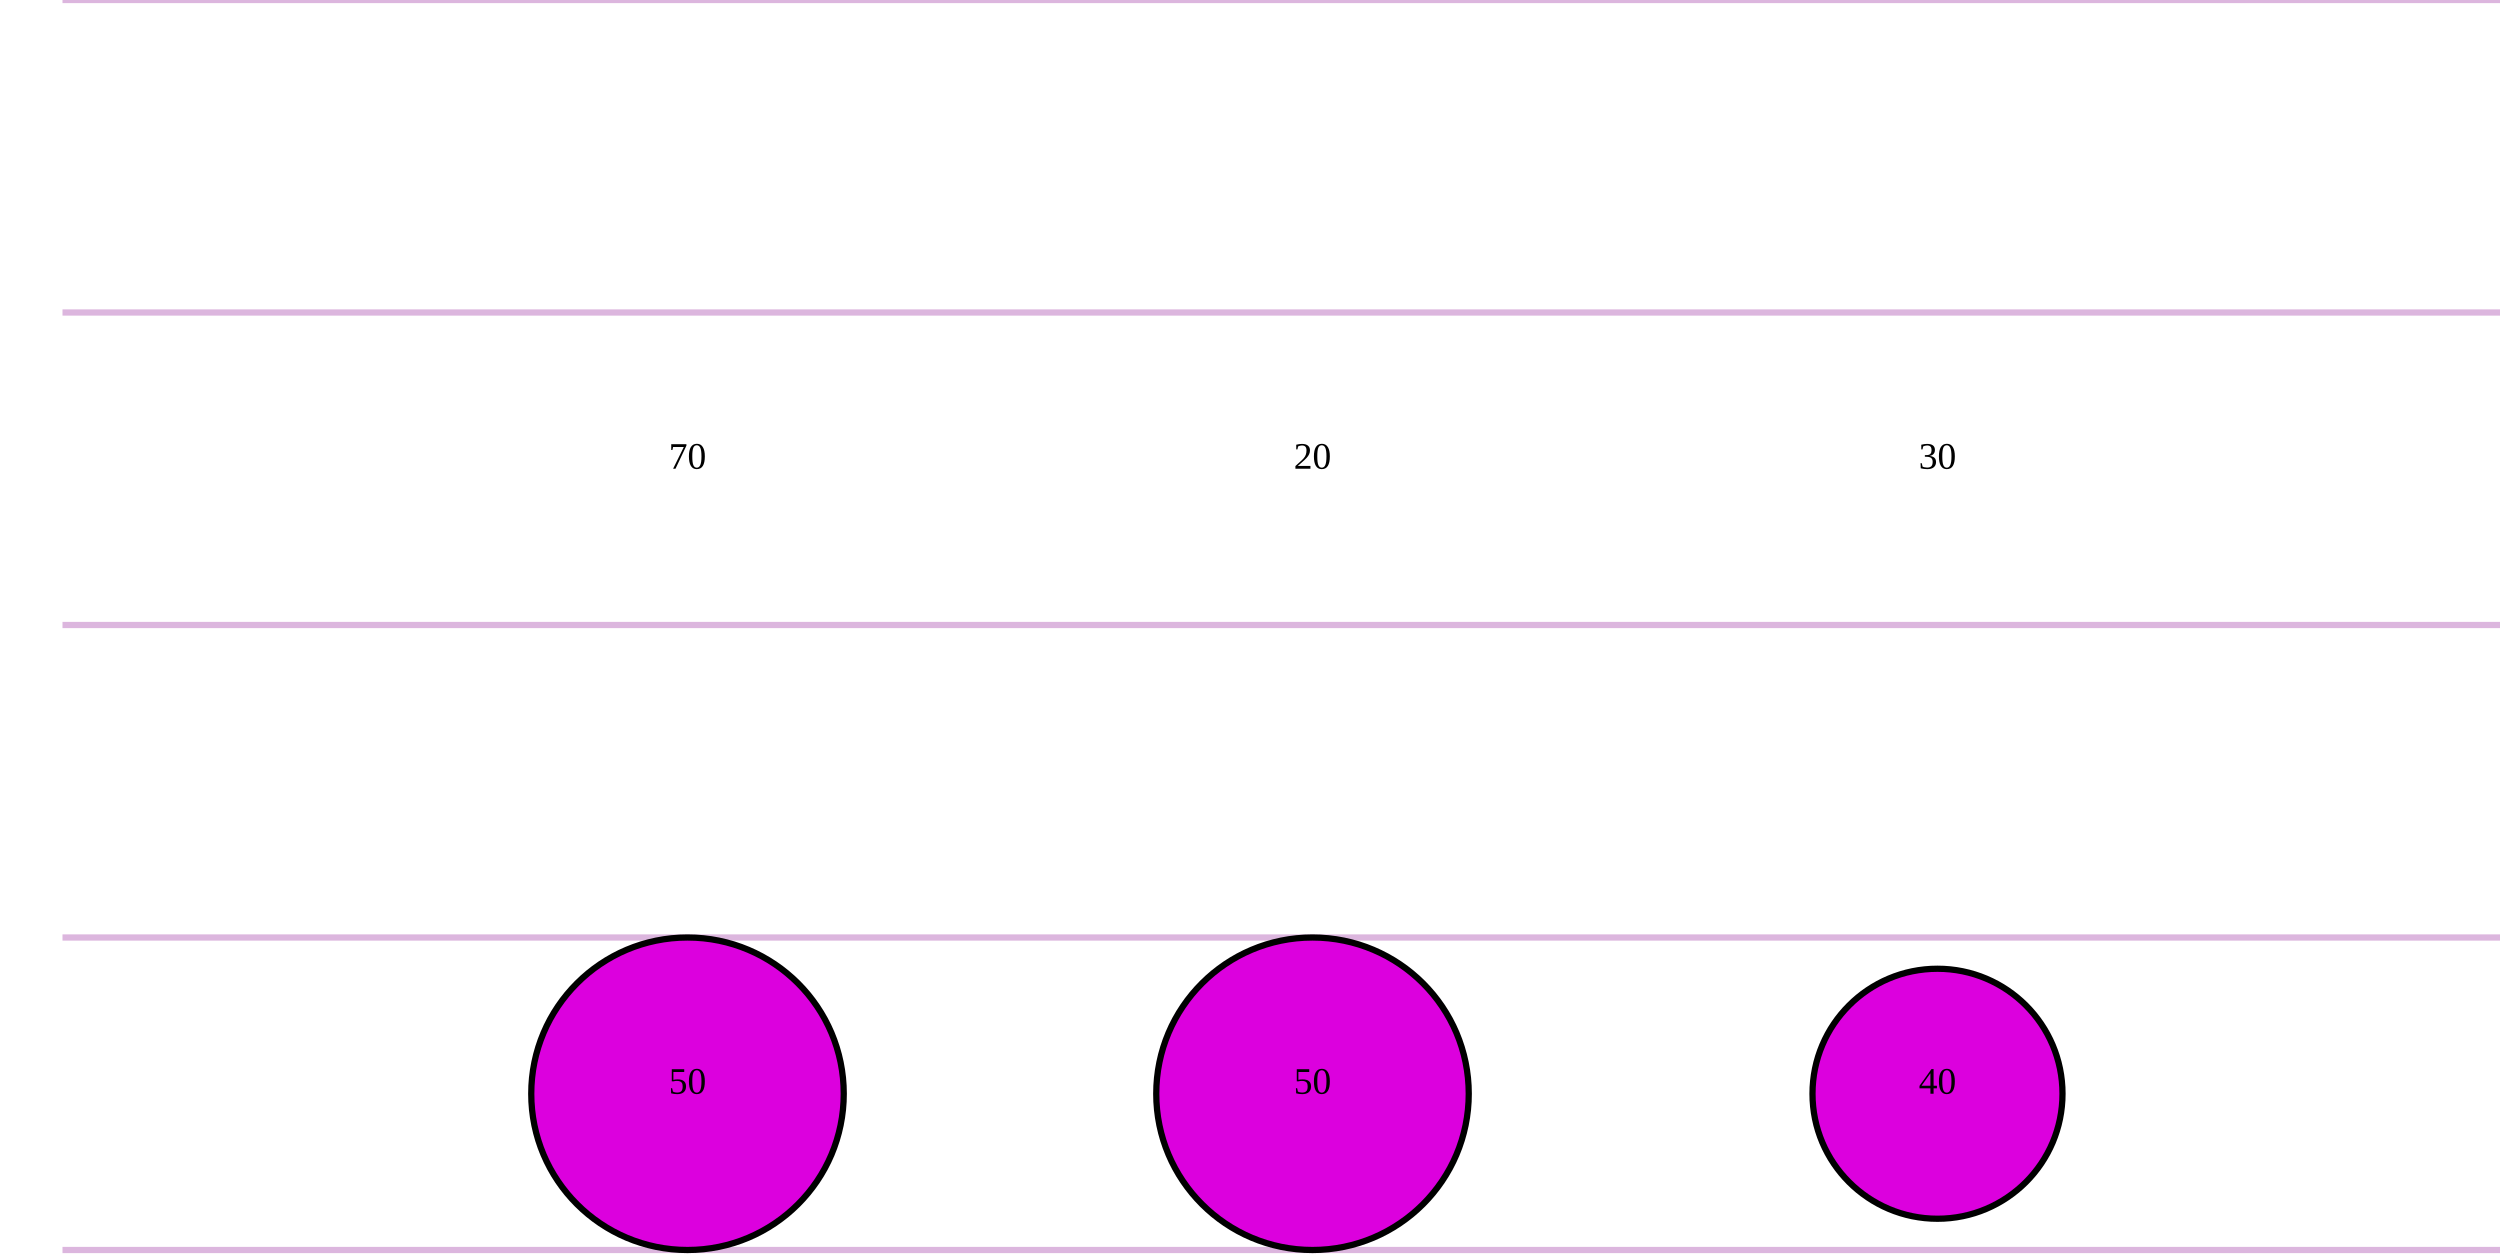
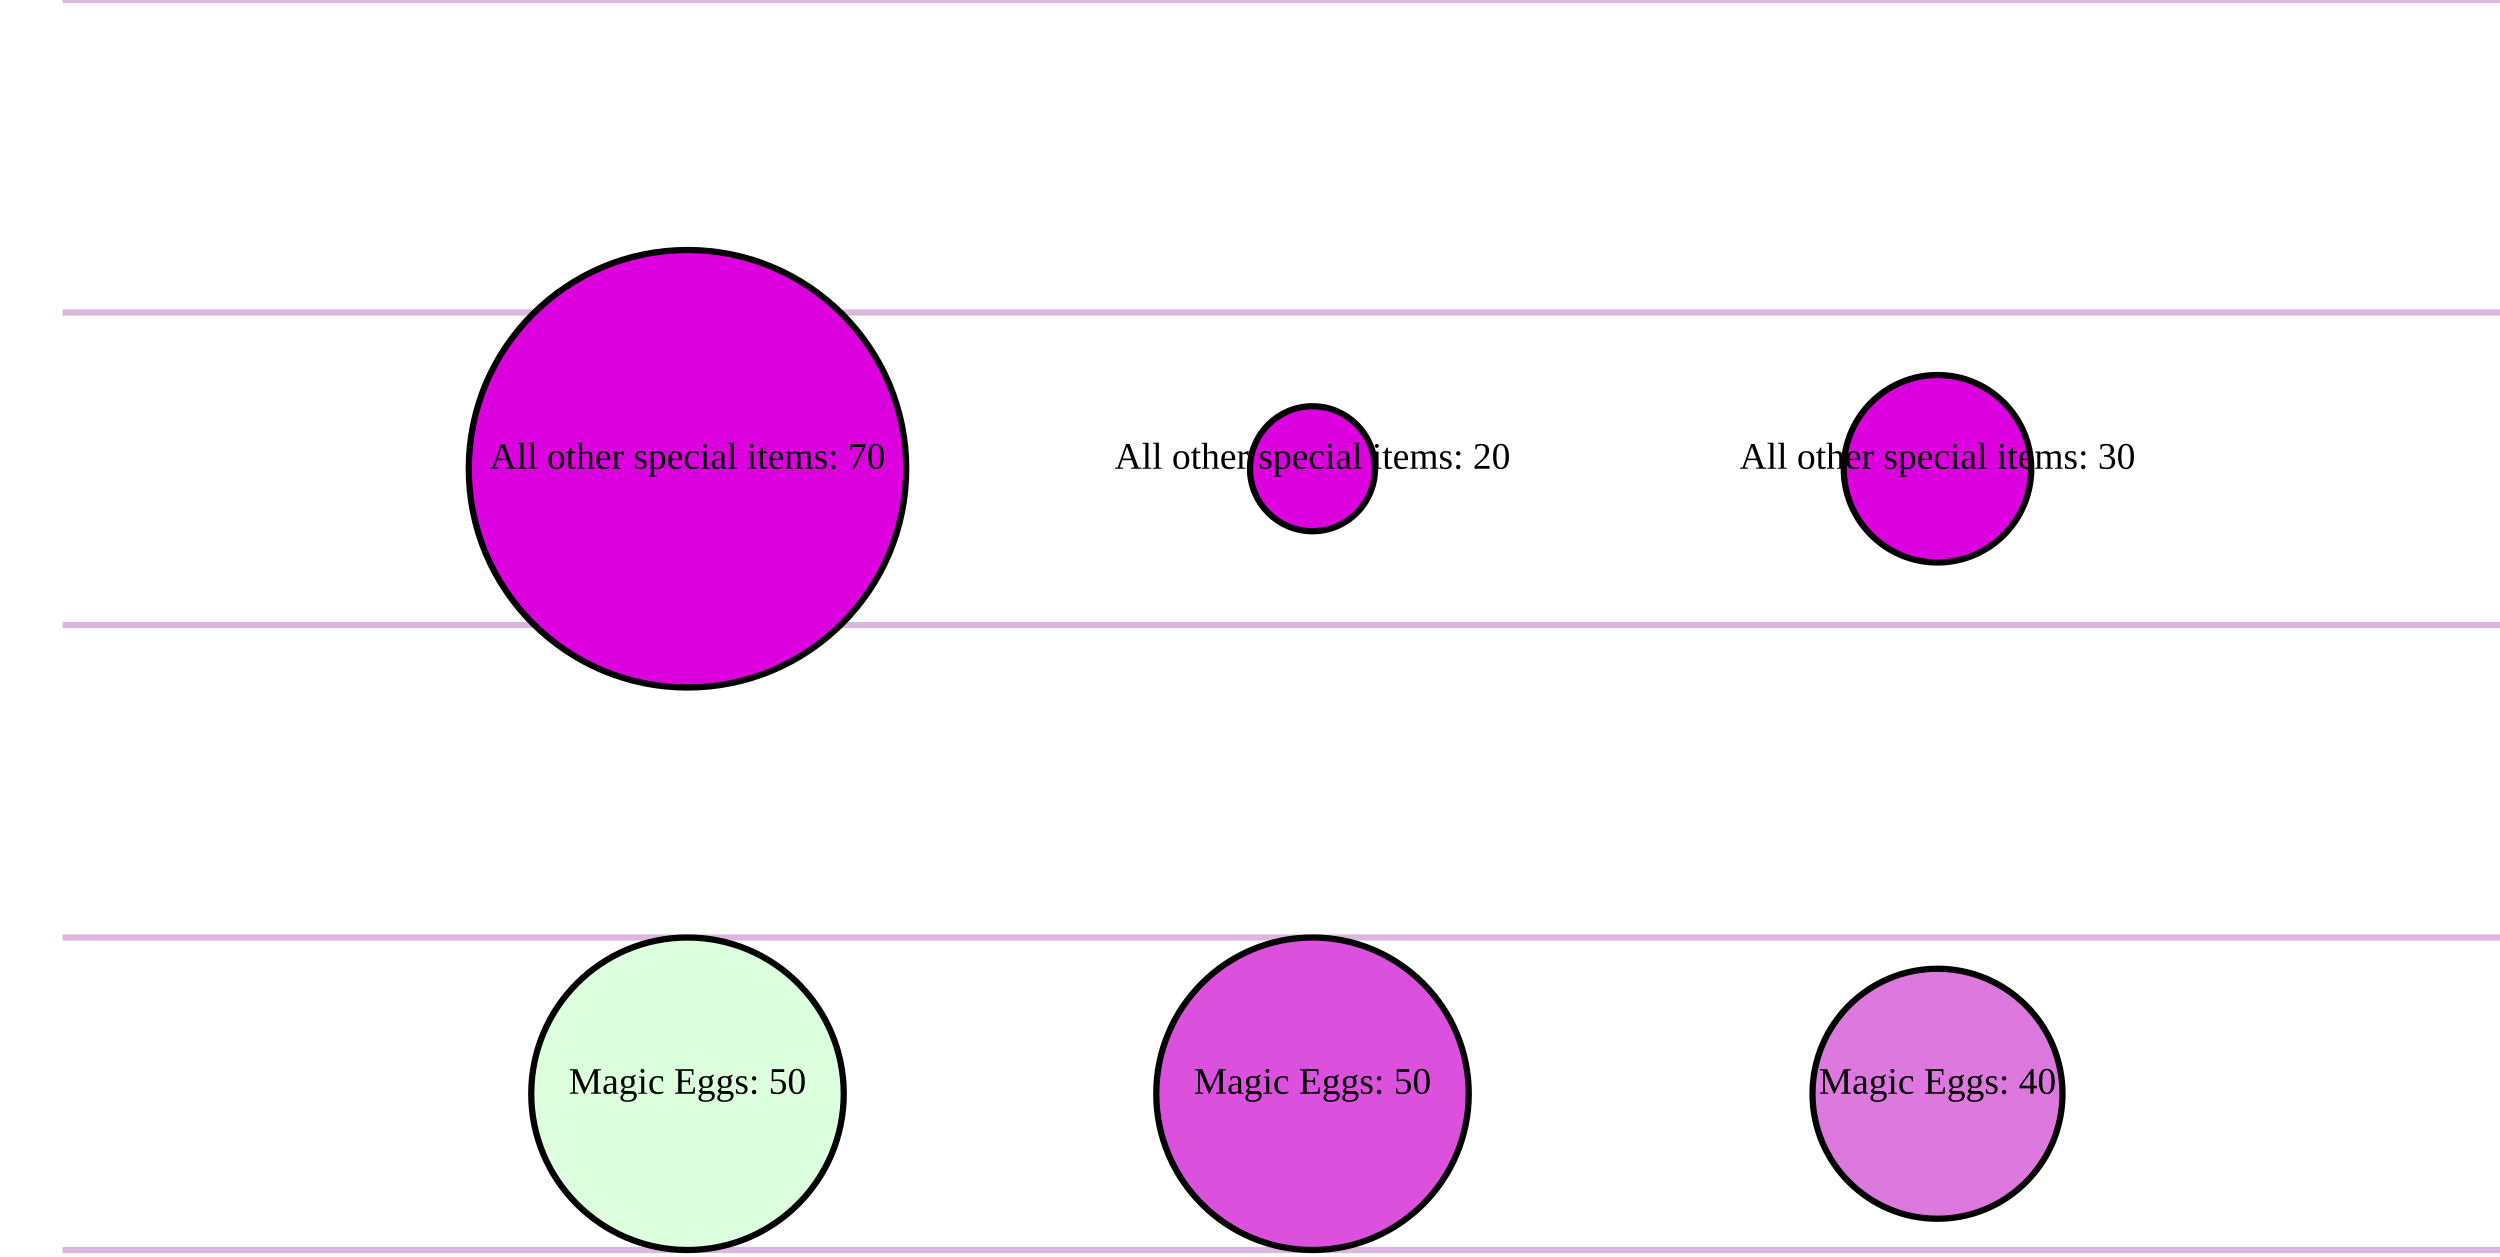
<svg xmlns="http://www.w3.org/2000/svg" width="100%">
  <g transform="translate(20 500)">
    <g>
      <line x1="0" x2="800" y1="-100" y2="-100" stroke-width="2" stroke="#dcb6de" />
      <line x1="0" x2="800" y1="-200" y2="-200" stroke-width="2" stroke="#dcb6de" />
      <line x1="0" x2="800" y1="-300" y2="-300" stroke-width="2" stroke="#dcb6de" />
      <line x1="0" x2="800" y1="-400" y2="-400" stroke-width="2" stroke="#dcb6de" />
      <line x1="0" x2="800" y1="-500" y2="-500" stroke-width="2" stroke="#dcb6de" />
    </g>
    <g>
-       <circle cx="200" cy="-150" r="50" fill="rgb(220, 0, 222)" stroke="black" stroke-width="2" />
-       <text x="200" y="-150" text-anchor="middle">50</text>
+       <circle cx="200" cy="-150" r="50" fill="rgb(220, 280, 222)" stroke="black" stroke-width="2" />
+       <text x="200" y="-150" text-anchor="middle">Magic Eggs: 50</text>
    </g>
    <g>
-       <text x="200" y="-350" text-anchor="middle">70</text>
+       <circle cx="200" cy="-350" r="70" fill="rgb(220, 0, 222)" stroke="black" stroke-width="2" />
+       <text x="200" y="-350" text-anchor="middle">All other special items: 70</text>
    </g>
    <g>
-       <circle cx="400" cy="-150" r="50" fill="rgb(220, 0, 222)" stroke="black" stroke-width="2" />
-       <text x="400" y="-150" text-anchor="middle">50</text>
+       <circle cx="400" cy="-150" r="50" fill="rgb(220, 80, 222)" stroke="black" stroke-width="2" />
+       <text x="400" y="-150" text-anchor="middle">Magic Eggs: 50</text>
    </g>
    <g>
-       <text x="400" y="-350" text-anchor="middle">20</text>
+       <circle cx="400" cy="-350" r="20" fill="rgb(220, 0, 222)" stroke="black" stroke-width="2" />
+       <text x="400" y="-350" text-anchor="middle">All other special items: 20</text>
    </g>
    <g>
-       <circle cx="600" cy="-150" r="40" fill="rgb(220, 0, 222)" stroke="black" stroke-width="2" />
-       <text x="600" y="-150" text-anchor="middle">40</text>
+       <circle cx="600" cy="-150" r="40" fill="rgb(220, 120, 222)" stroke="black" stroke-width="2" />
+       <text x="600" y="-150" text-anchor="middle">Magic Eggs: 40</text>
    </g>
    <g>
-       <text x="600" y="-350" text-anchor="middle">30</text>
+       <circle cx="600" cy="-350" r="30" fill="rgb(220, 0, 222)" stroke="black" stroke-width="2" />
+       <text x="600" y="-350" text-anchor="middle">All other special items: 30</text>
    </g>
  </g>
</svg>
